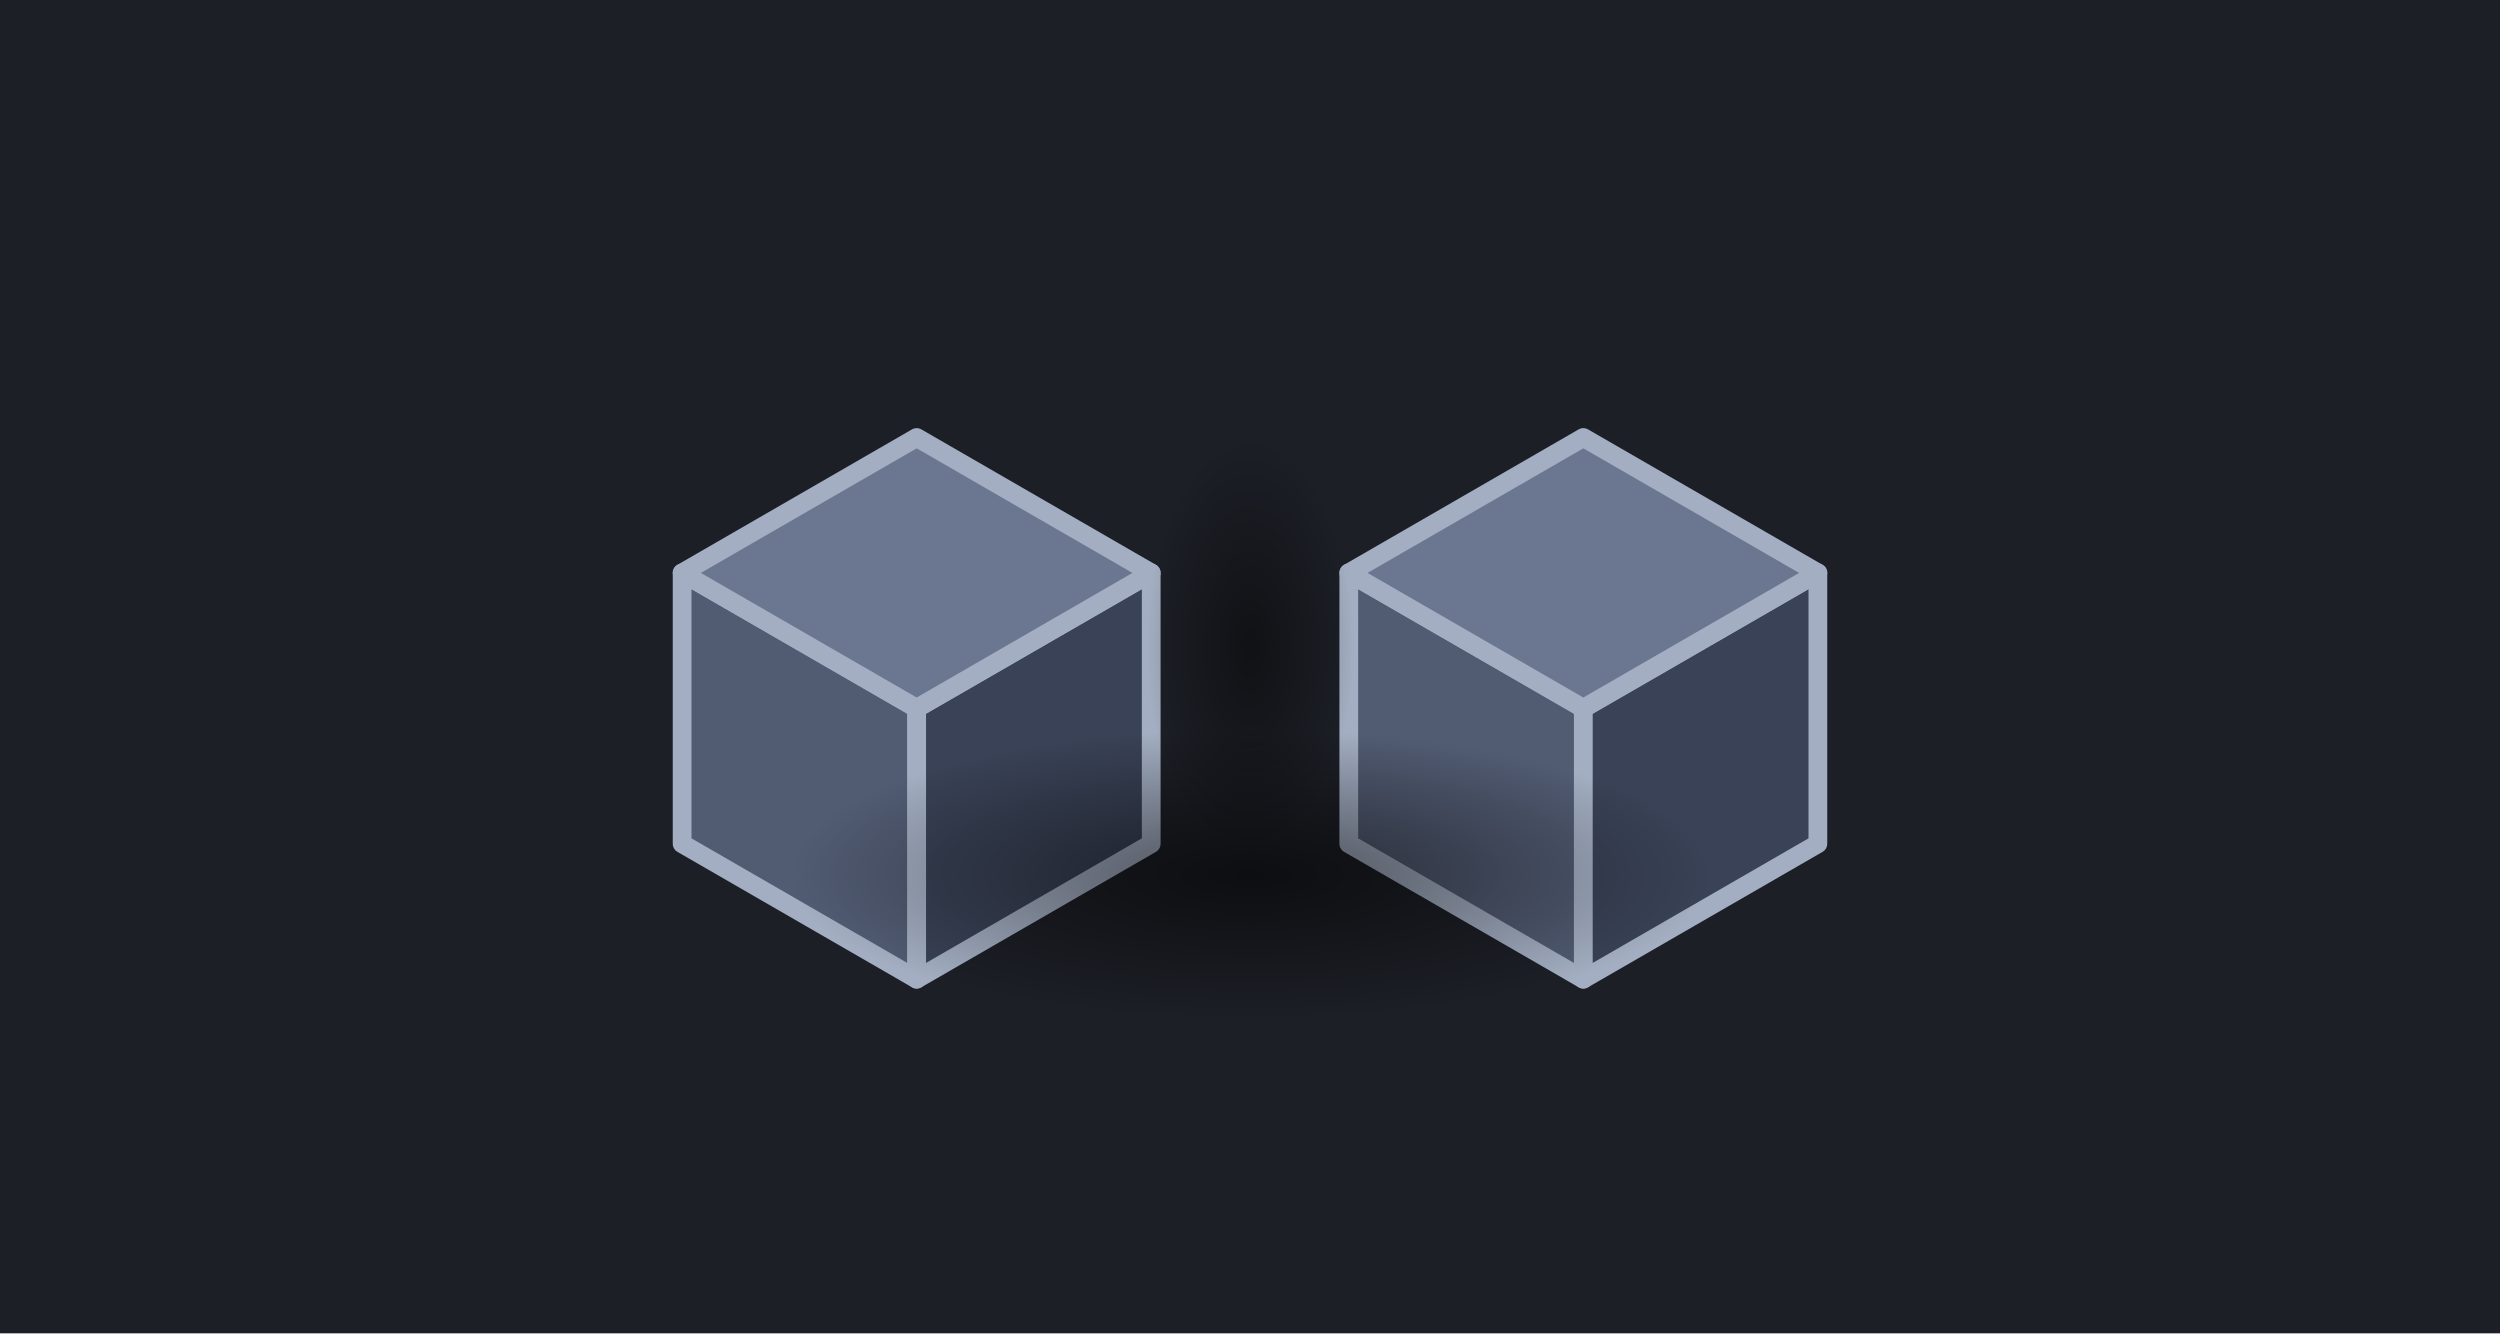
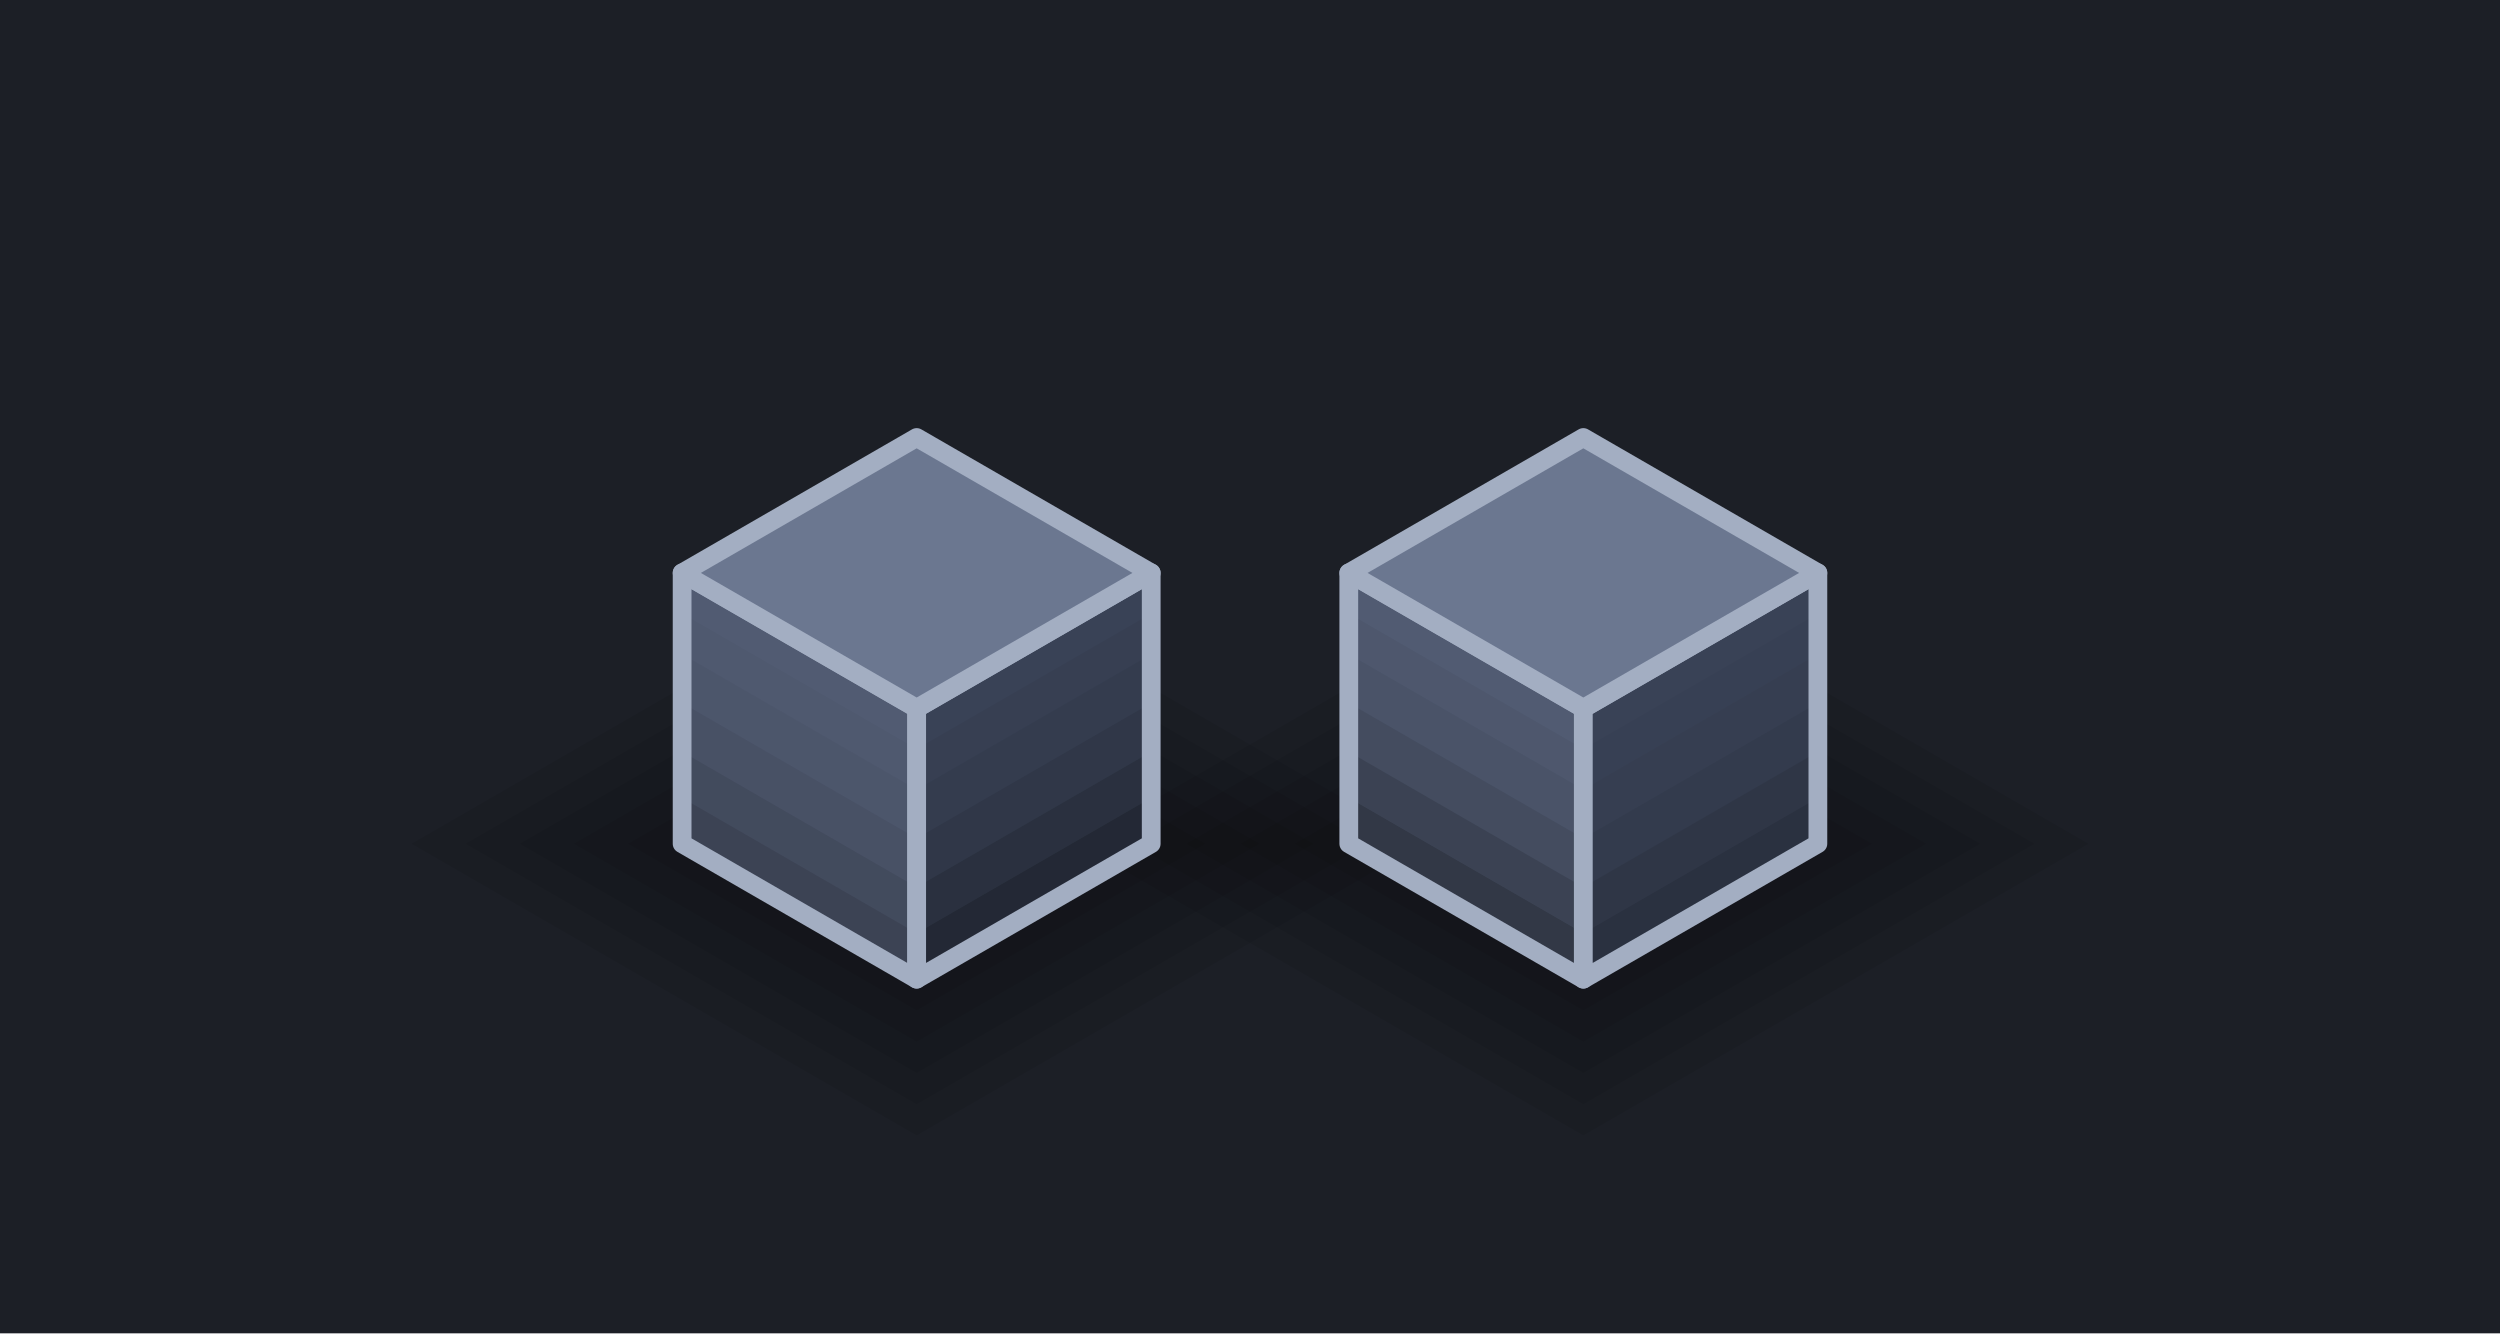
<svg xmlns="http://www.w3.org/2000/svg" viewBox="0 0 120 64" width="120" height="64">
  <rect width="120" height="64" fill="#1C1F26" />
-   <path d="M32.742 27.5l11.258 6.5v13l-11.258 -6.5z" fill="#515B72" stroke="#A3AEC2" stroke-width="0.9" stroke-linejoin="round" />
-   <path d="M55.258 27.5l-11.258 6.5v13l11.258 -6.5z" fill="#394256" stroke="#A3AEC2" stroke-width="0.9" stroke-linejoin="round" />
-   <path d="M44 21l11.258 6.5l-11.258 6.5l-11.258 -6.5z" fill="#6B7790" stroke="#A3AEC2" stroke-width="0.9" stroke-linejoin="round" />
-   <path d="M64.742 27.5l11.258 6.5v13l-11.258 -6.5z" fill="#515B72" stroke="#A3AEC2" stroke-width="0.9" stroke-linejoin="round" />
-   <path d="M87.258 27.5l-11.258 6.5v13l11.258 -6.5z" fill="#394256" stroke="#A3AEC2" stroke-width="0.9" stroke-linejoin="round" />
-   <path d="M76 21l11.258 6.5l-11.258 6.5l-11.258 -6.5z" fill="#6B7790" stroke="#A3AEC2" stroke-width="0.9" stroke-linejoin="round" />
-   <defs>
-     <radialGradient id="ao18">
-       <stop offset="0" stop-color="#000" stop-opacity=".55" />
-       <stop offset="1" stop-color="#000" stop-opacity="0" />
-     </radialGradient>
-   </defs>
-   <ellipse cx="60" cy="42" rx="22" ry="7" fill="url(#ao18)" />
-   <ellipse cx="60" cy="31" rx="5" ry="10" fill="url(#ao18)" opacity=".8" />
+   <polygon points="44.000,26.500 68.248,40.500 44.000,54.500 19.752,40.500" fill="#000000" fill-opacity="0.07" />
+   <polygon points="76.000,26.500 100.248,40.500 76.000,54.500 51.752,40.500" fill="#000000" fill-opacity="0.07" />
+   <polygon points="44.000,28.000 65.650,40.500 44.000,53.000 22.350,40.500" fill="#000000" fill-opacity="0.07" />
+   <polygon points="76.000,28.000 97.650,40.500 76.000,53.000 54.350,40.500" fill="#000000" fill-opacity="0.07" />
+   <polygon points="44.000,29.500 63.052,40.500 44.000,51.500 24.948,40.500" fill="#000000" fill-opacity="0.07" />
+   <polygon points="76.000,29.500 95.052,40.500 76.000,51.500 56.948,40.500" fill="#000000" fill-opacity="0.07" />
+   <polygon points="44.000,31.000 60.454,40.500 44.000,50.000 27.546,40.500" fill="#000000" fill-opacity="0.07" />
+   <polygon points="76.000,31.000 92.454,40.500 76.000,50.000 59.546,40.500" fill="#000000" fill-opacity="0.07" />
+   <polygon points="44.000,32.500 57.856,40.500 44.000,48.500 30.144,40.500" fill="#000000" fill-opacity="0.07" />
+   <polygon points="76.000,32.500 89.856,40.500 76.000,48.500 62.144,40.500" fill="#000000" fill-opacity="0.07" />
+   <polygon points="32.742,27.500 44.000,34.000 44.000,47.000 32.742,40.500" fill="#515B72" />
+   <polygon points="32.742,40.500 44.000,47.000 44.000,44.790 32.742,38.290" fill="#000000" fill-opacity="0.260" />
+   <polygon points="32.742,38.290 44.000,44.790 44.000,42.580 32.742,36.080" fill="#000000" fill-opacity="0.180" />
+   <polygon points="32.742,36.080 44.000,42.580 44.000,40.240 32.742,33.740" fill="#000000" fill-opacity="0.110" />
+   <polygon points="32.742,33.740 44.000,40.240 44.000,37.900 32.742,31.400" fill="#000000" fill-opacity="0.060" />
+   <polygon points="32.742,31.400 44.000,37.900 44.000,35.950 32.742,29.450" fill="#000000" fill-opacity="0.030" />
+   <polygon points="32.742,27.500 44.000,34.000 44.000,47.000 32.742,40.500" fill="none" stroke="#A3AEC2" stroke-width="0.9" stroke-linejoin="round" />
+   <polygon points="55.258,27.500 44.000,34.000 44.000,47.000 55.258,40.500" fill="#394256" />
+   <polygon points="55.258,40.500 44.000,47.000 44.000,44.790 55.258,38.290" fill="#000000" fill-opacity="0.390" />
+   <polygon points="55.258,38.290 44.000,44.790 44.000,42.580 55.258,36.080" fill="#000000" fill-opacity="0.270" />
+   <polygon points="55.258,36.080 44.000,42.580 44.000,40.240 55.258,33.740" fill="#000000" fill-opacity="0.165" />
+   <polygon points="55.258,33.740 44.000,40.240 44.000,37.900 55.258,31.400" fill="#000000" fill-opacity="0.090" />
+   <polygon points="55.258,31.400 44.000,37.900 44.000,35.950 55.258,29.450" fill="#000000" fill-opacity="0.045" />
+   <polygon points="55.258,27.500 44.000,34.000 44.000,47.000 55.258,40.500" fill="none" stroke="#A3AEC2" stroke-width="0.9" stroke-linejoin="round" />
+   <polygon points="44.000,21.000 55.258,27.500 44.000,34.000 32.742,27.500" fill="#6B7790" stroke="#A3AEC2" stroke-width="0.9" stroke-linejoin="round" />
+   <polygon points="64.742,27.500 76.000,34.000 76.000,47.000 64.742,40.500" fill="#515B72" />
+   <polygon points="64.742,40.500 76.000,47.000 76.000,44.790 64.742,38.290" fill="#000000" fill-opacity="0.390" />
+   <polygon points="64.742,38.290 76.000,44.790 76.000,42.580 64.742,36.080" fill="#000000" fill-opacity="0.270" />
+   <polygon points="64.742,36.080 76.000,42.580 76.000,40.240 64.742,33.740" fill="#000000" fill-opacity="0.165" />
+   <polygon points="64.742,33.740 76.000,40.240 76.000,37.900 64.742,31.400" fill="#000000" fill-opacity="0.090" />
+   <polygon points="64.742,31.400 76.000,37.900 76.000,35.950 64.742,29.450" fill="#000000" fill-opacity="0.045" />
+   <polygon points="64.742,27.500 76.000,34.000 76.000,47.000 64.742,40.500" fill="none" stroke="#A3AEC2" stroke-width="0.9" stroke-linejoin="round" />
+   <polygon points="87.258,27.500 76.000,34.000 76.000,47.000 87.258,40.500" fill="#394256" />
+   <polygon points="87.258,40.500 76.000,47.000 76.000,44.790 87.258,38.290" fill="#000000" fill-opacity="0.260" />
+   <polygon points="87.258,38.290 76.000,44.790 76.000,42.580 87.258,36.080" fill="#000000" fill-opacity="0.180" />
+   <polygon points="87.258,36.080 76.000,42.580 76.000,40.240 87.258,33.740" fill="#000000" fill-opacity="0.110" />
+   <polygon points="87.258,33.740 76.000,40.240 76.000,37.900 87.258,31.400" fill="#000000" fill-opacity="0.060" />
+   <polygon points="87.258,31.400 76.000,37.900 76.000,35.950 87.258,29.450" fill="#000000" fill-opacity="0.030" />
+   <polygon points="87.258,27.500 76.000,34.000 76.000,47.000 87.258,40.500" fill="none" stroke="#A3AEC2" stroke-width="0.9" stroke-linejoin="round" />
+   <polygon points="76.000,21.000 87.258,27.500 76.000,34.000 64.742,27.500" fill="#6B7790" stroke="#A3AEC2" stroke-width="0.9" stroke-linejoin="round" />
</svg>
